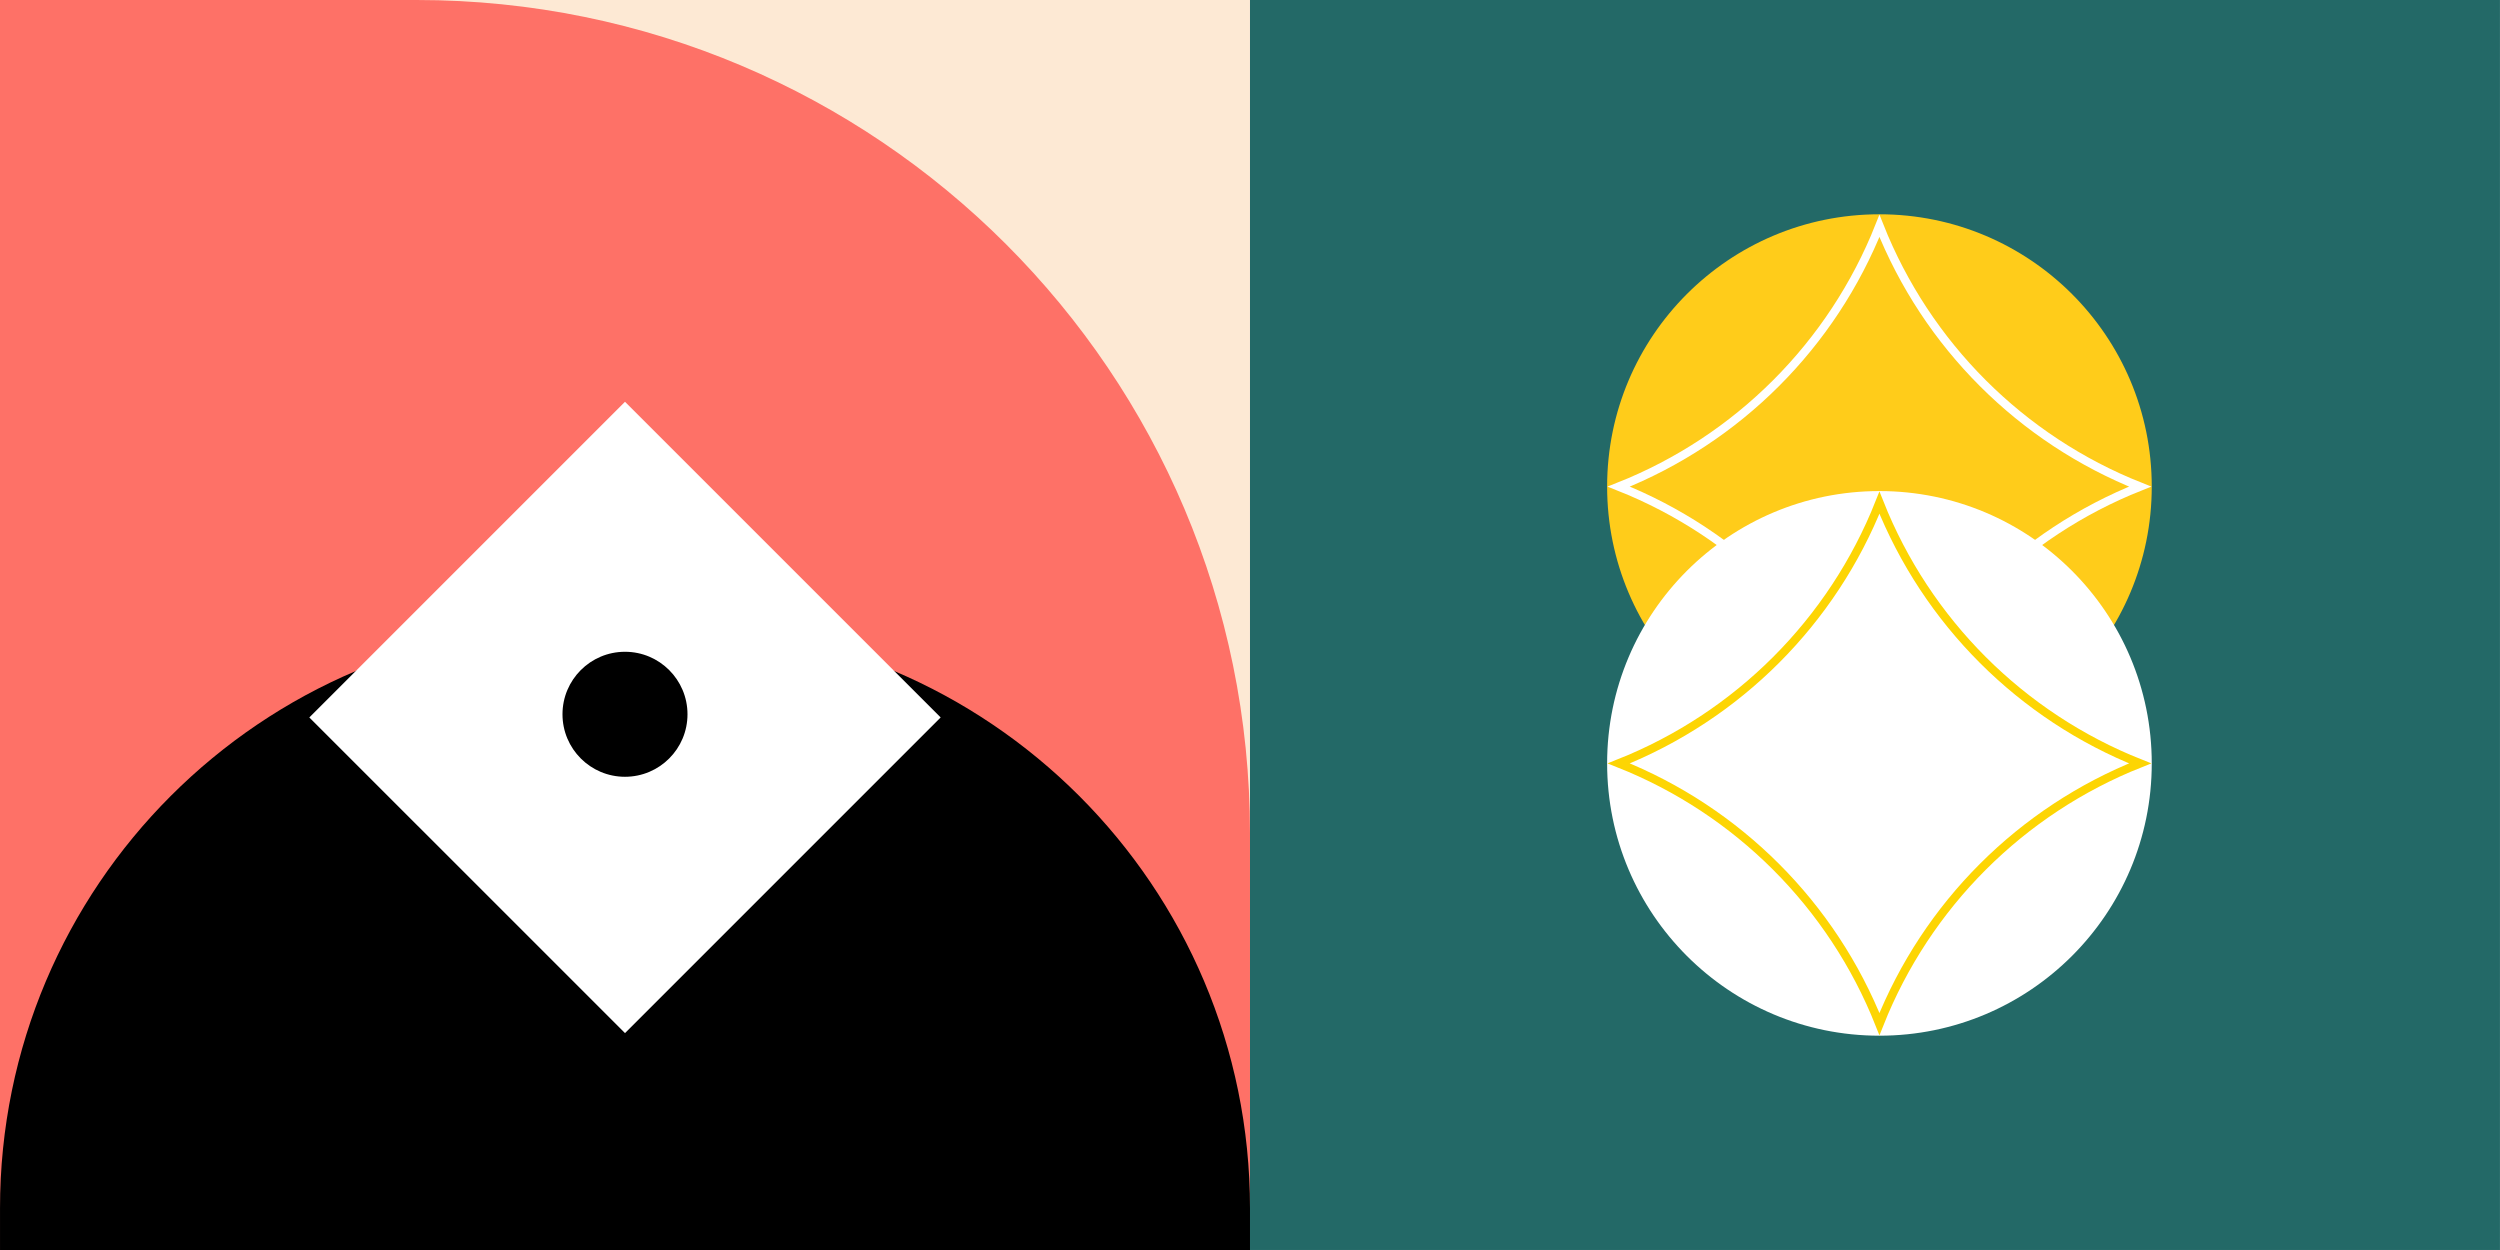
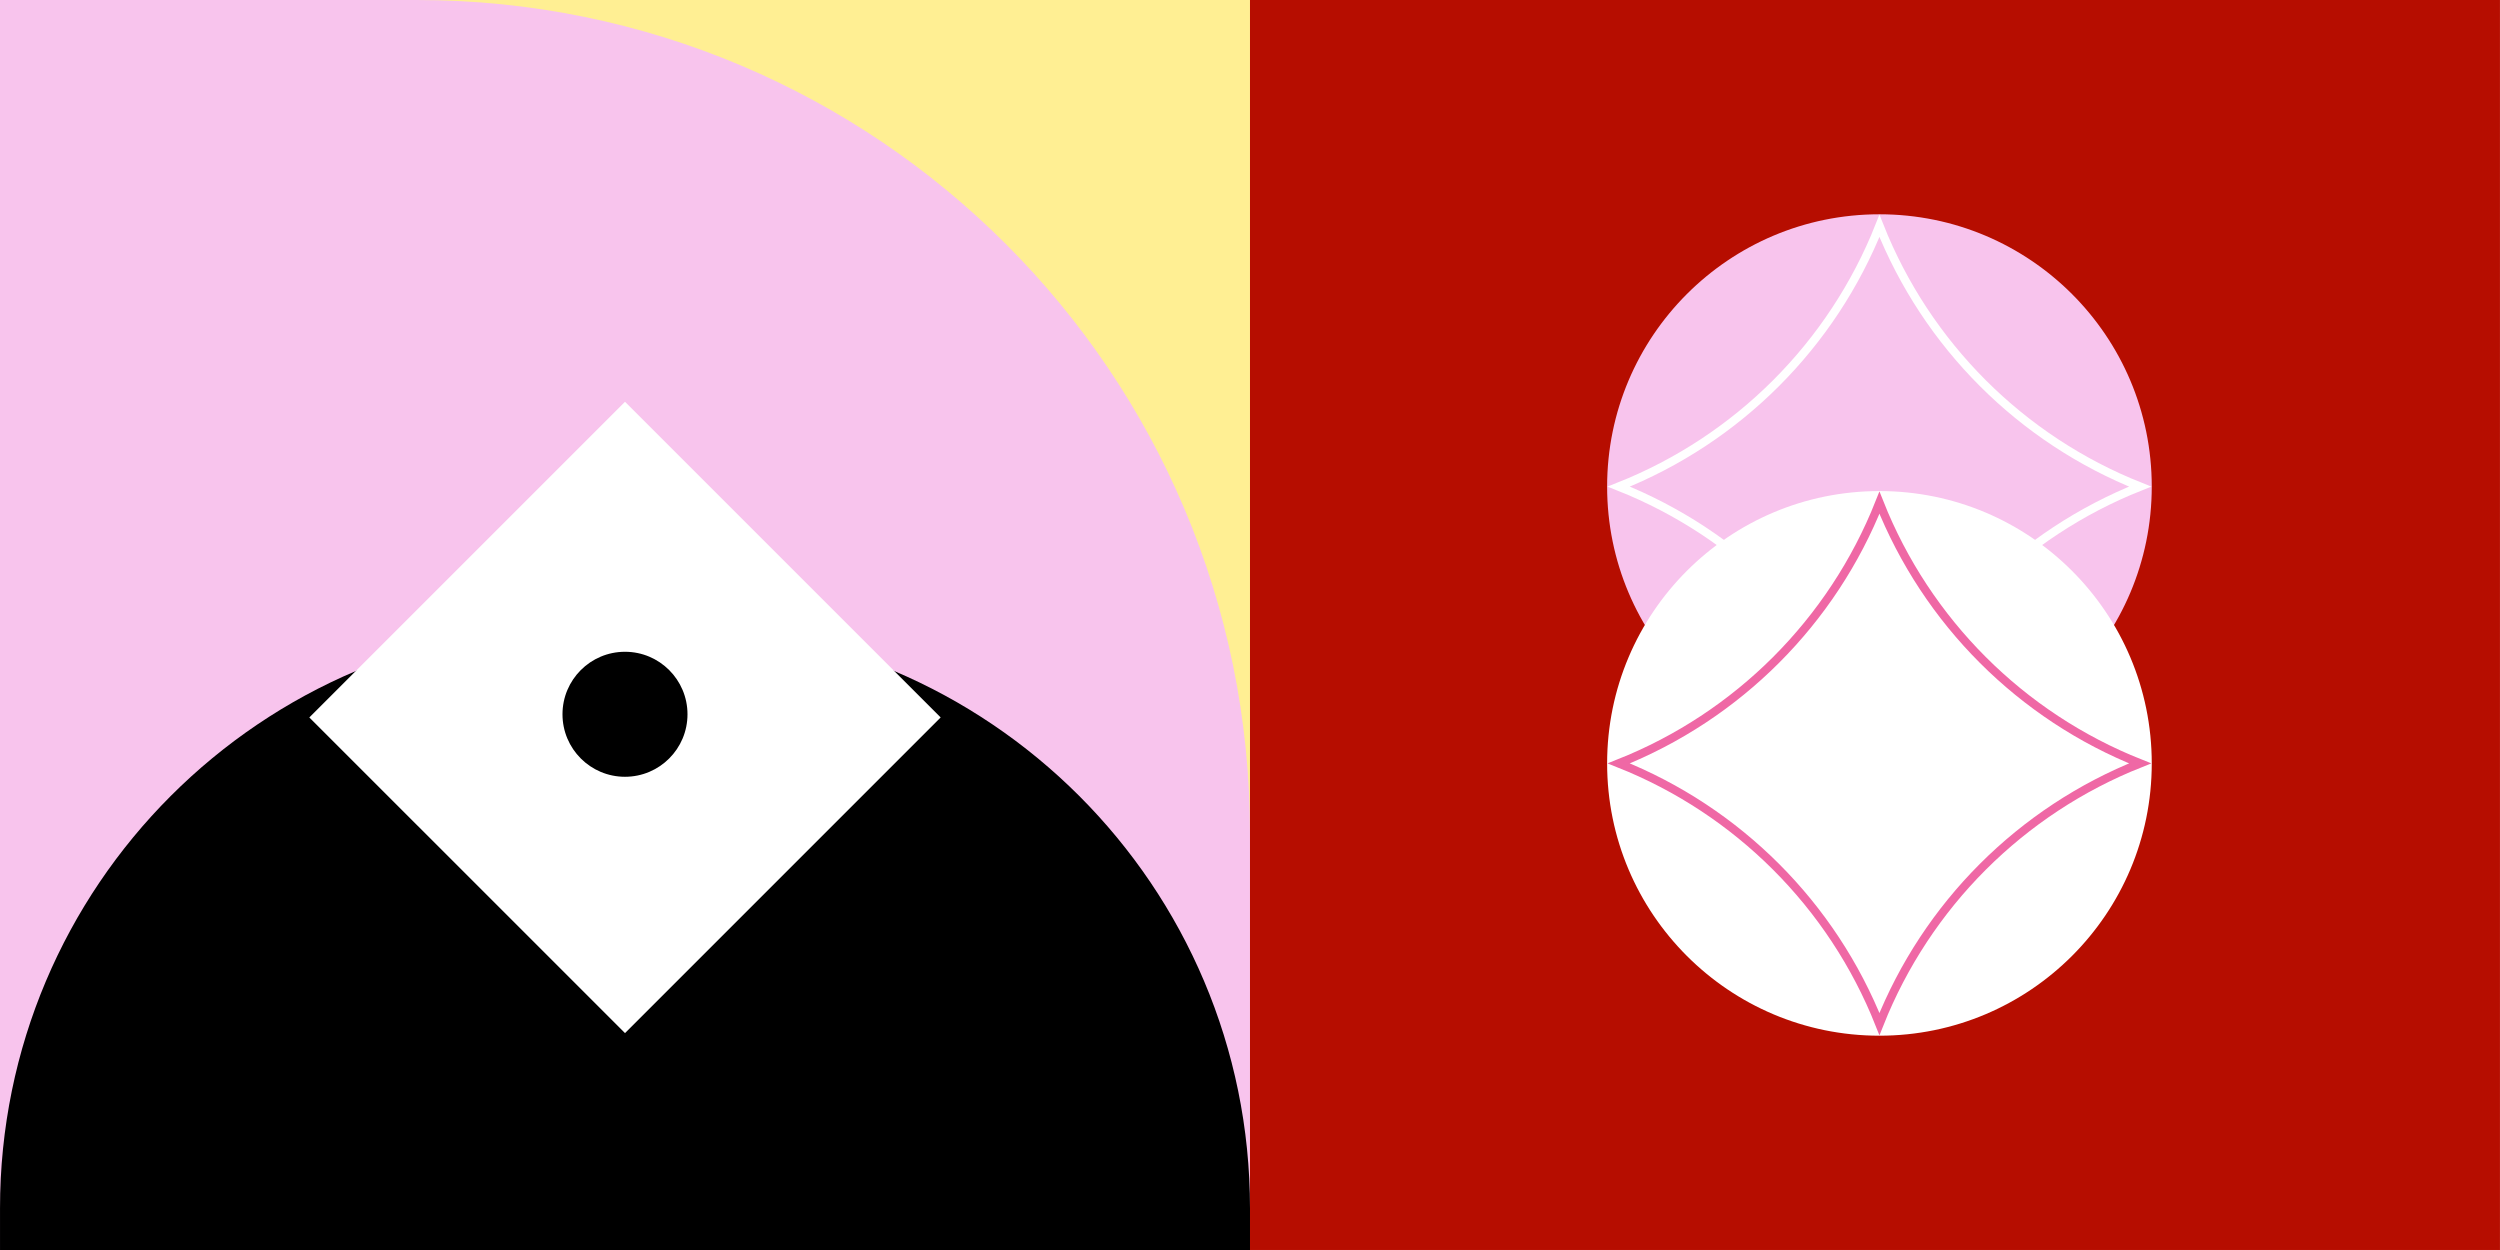
<svg xmlns="http://www.w3.org/2000/svg" width="300" height="150" viewBox="0 0 300 150" fill="none">
-   <rect width="149.998" height="149.998" fill="#FDE9D4" />
-   <path d="M149.998 100C149.998 44.772 105.227 0 49.998 0L-0 0V149.998H149.998V100Z" fill="#FE7167" />
+   <rect width="149.998" height="149.998" fill="#FFEF93" />
+   <path d="M149.998 100C149.998 44.772 105.227 0 49.998 0L-0 0V149.998H149.998V100Z" fill="#F8C4ED" />
  <path d="M70 74.999C31.34 75 0.001 106.341 0.002 145.001L0.002 150L150 149.997L150 144.998C149.999 106.338 118.658 74.998 79.998 74.999L70 74.999Z" fill="black" />
  <rect width="53.571" height="53.571" transform="matrix(-0.707091 0.707123 0.707123 0.707091 74.998 48.2139)" fill="white" />
  <circle r="7.5" transform="matrix(2.28555e-05 1 1 -2.28555e-05 74.9991 85.7136)" fill="black" />
-   <rect x="149.998" width="149.998" height="149.998" fill="#236967" />
-   <circle cx="225.533" cy="58.392" r="32.678" fill="#FFCC1A" />
+   <rect x="149.998" width="149.998" height="149.998" fill="#B60D00" />
+   <circle cx="225.533" cy="58.392" r="32.678" fill="#F8C4ED" />
  <circle cx="225.533" cy="91.606" r="32.678" fill="white" />
  <path d="M194.251 58.392C208.541 52.72 219.861 41.4 225.533 27.11C231.205 41.4 242.524 52.72 256.814 58.392C242.524 64.064 231.205 75.384 225.533 89.674C219.861 75.384 208.541 64.064 194.251 58.392Z" stroke="white" />
-   <path d="M194.251 91.606C208.541 85.934 219.861 74.614 225.533 60.324C231.205 74.614 242.524 85.934 256.814 91.606C242.524 97.278 231.205 108.598 225.533 122.888C219.861 108.598 208.541 97.278 194.251 91.606Z" stroke="#FDD503" />
+   <path d="M194.251 91.606C208.541 85.934 219.861 74.614 225.533 60.324C231.205 74.614 242.524 85.934 256.814 91.606C242.524 97.278 231.205 108.598 225.533 122.888C219.861 108.598 208.541 97.278 194.251 91.606Z" stroke="#EF68A5" />
</svg>
